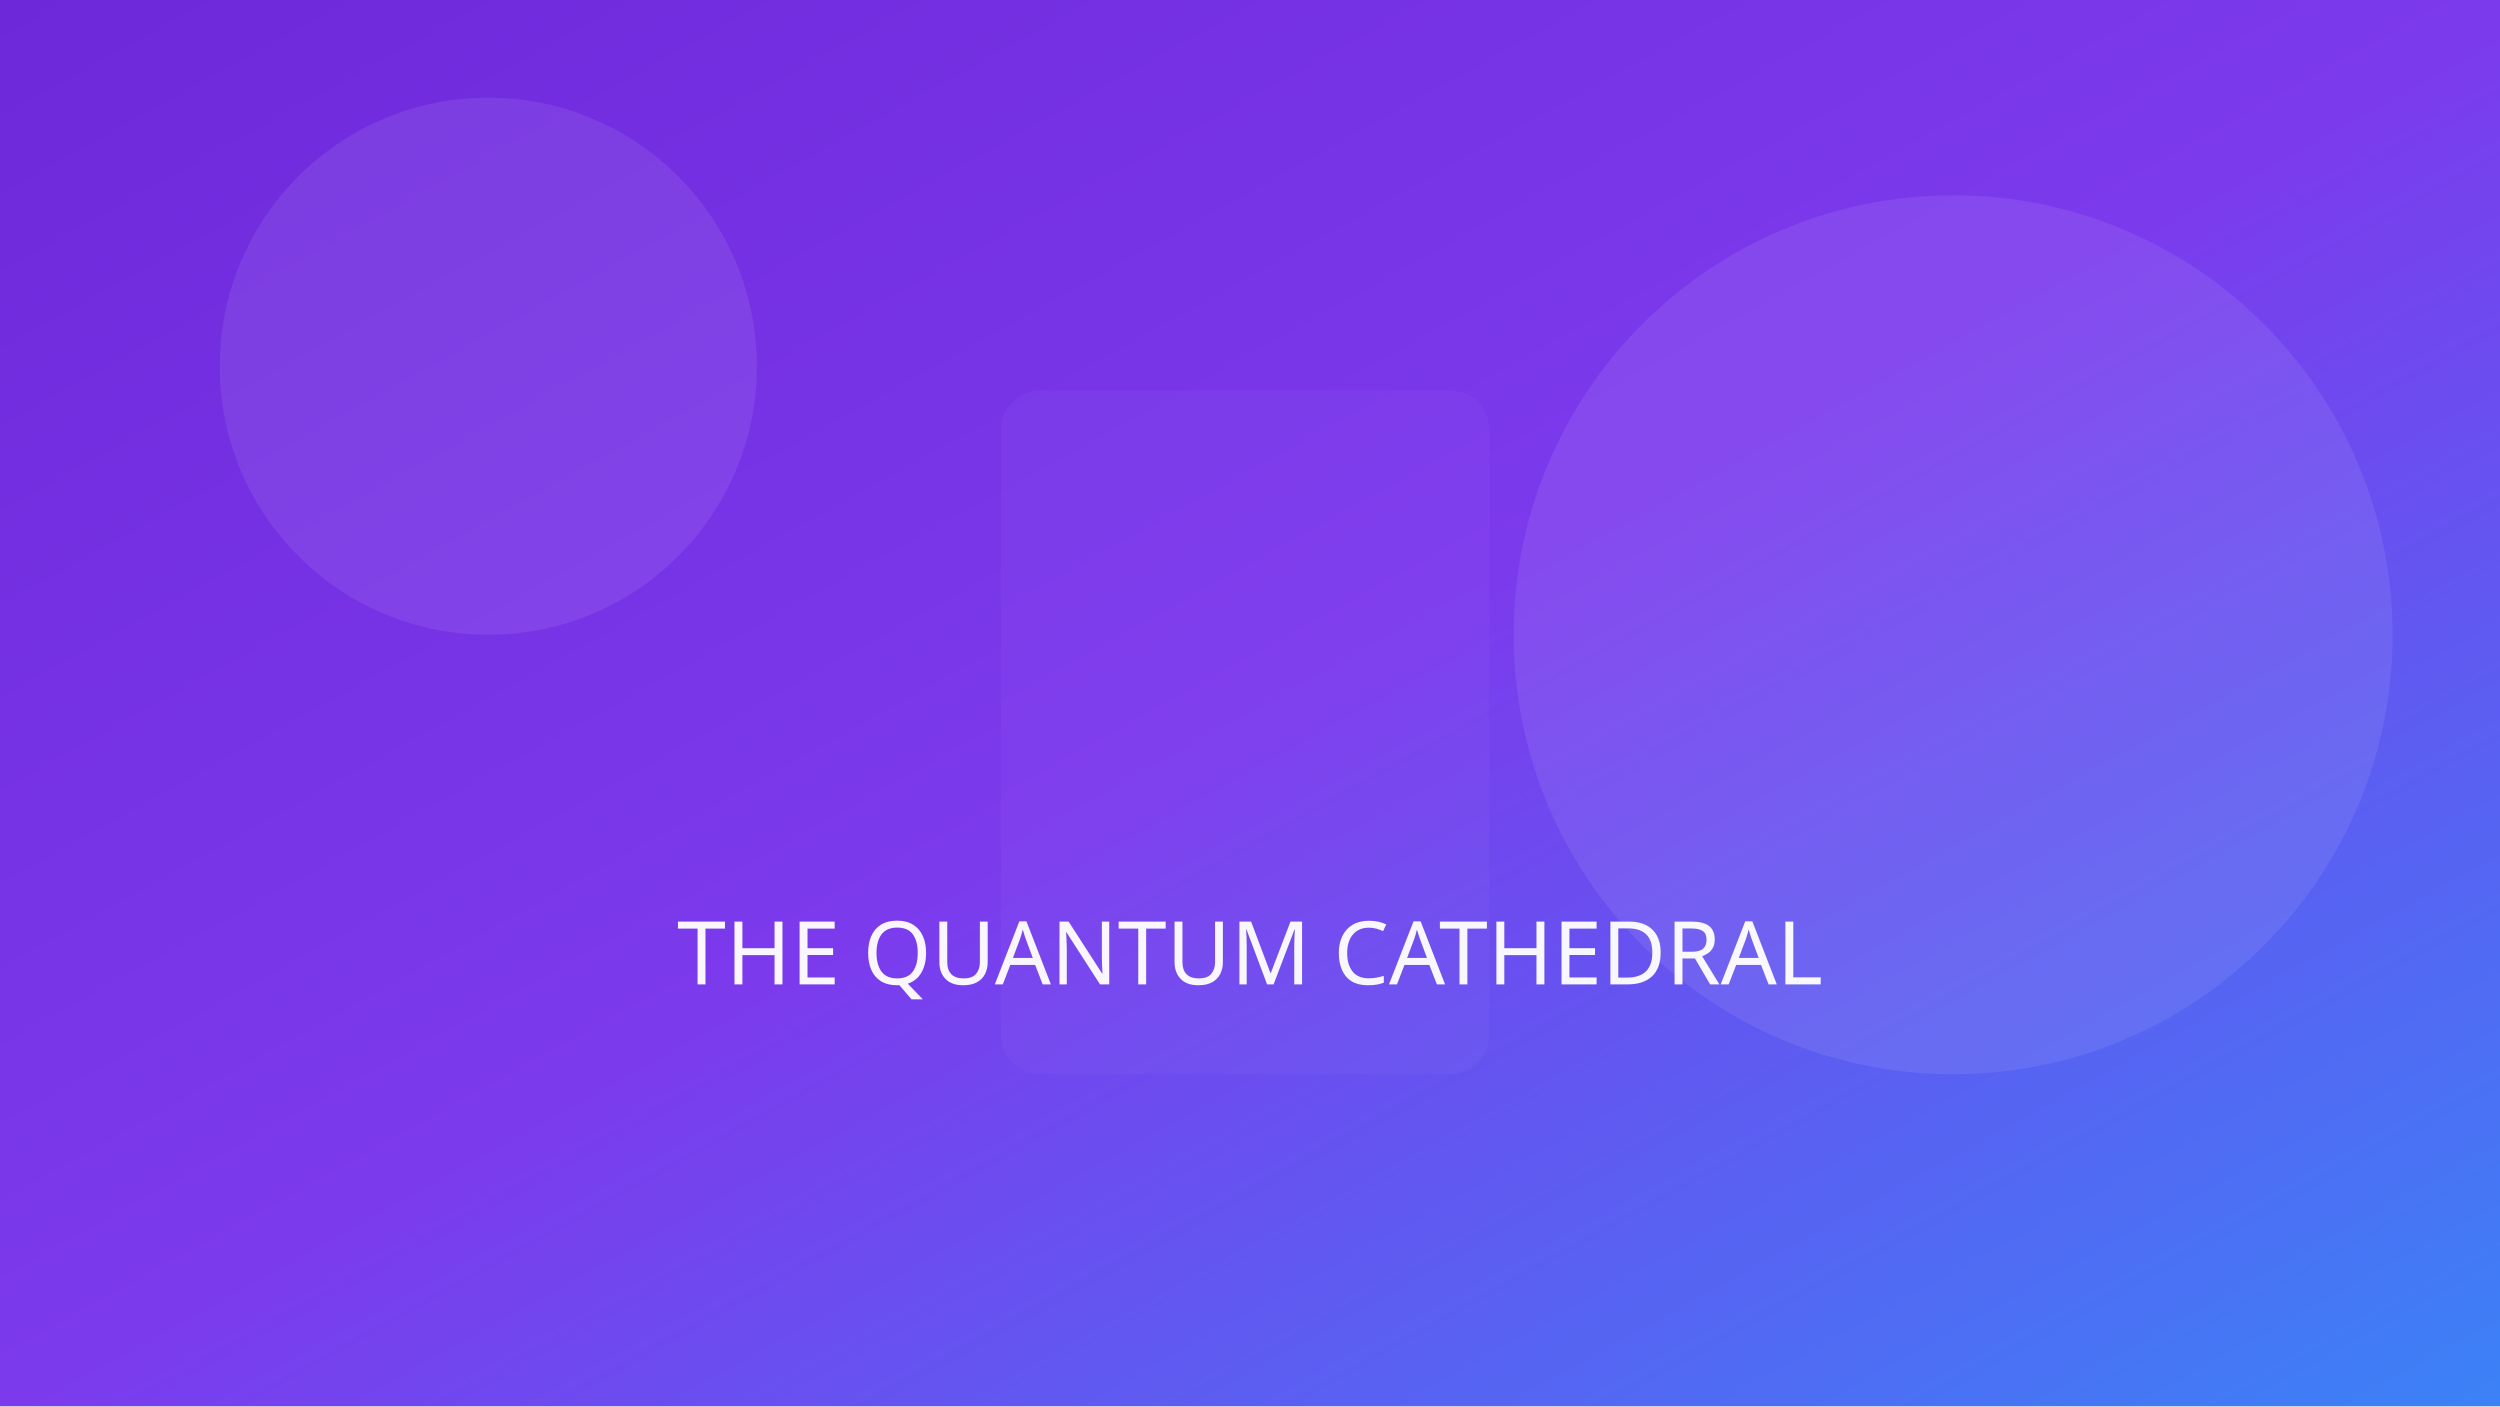
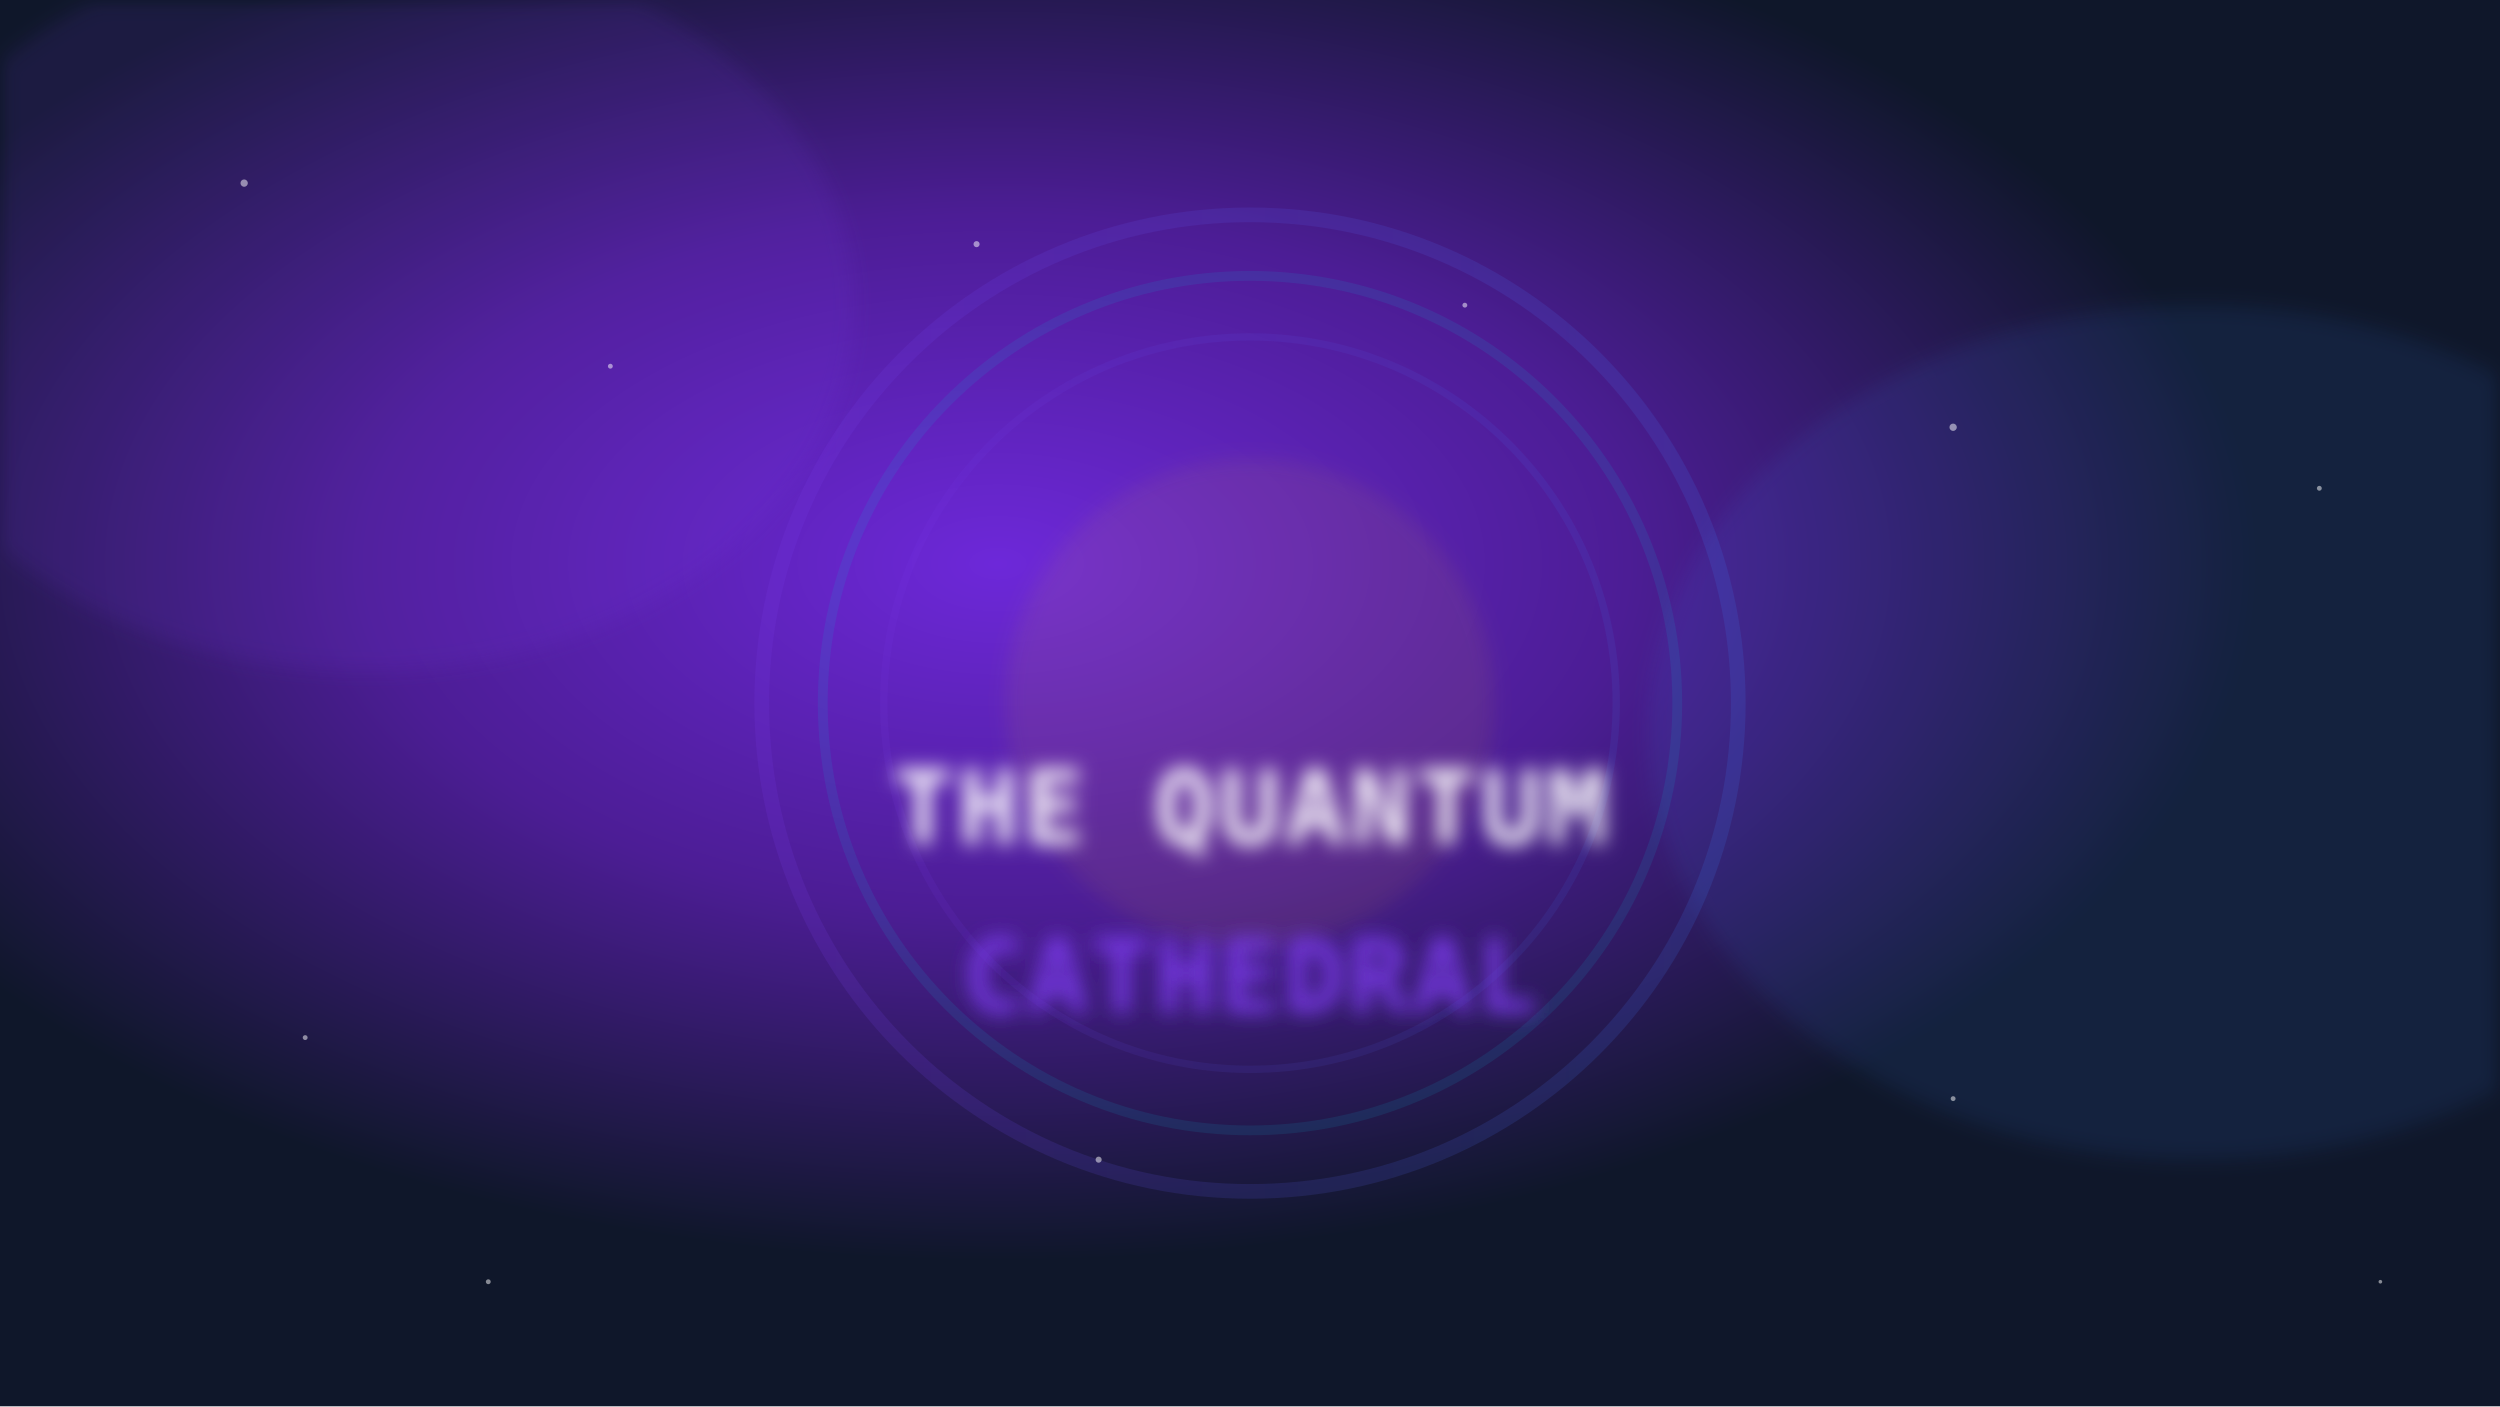
<svg xmlns="http://www.w3.org/2000/svg" width="2048" height="1152" viewBox="0 0 2048 1152">
  <defs>
-     <linearGradient id="g" x1="0" x2="1" y1="0" y2="1">
+     <radialGradient id="epic-grad" cx="40%" cy="40%">
      <stop offset="0%" stop-color="#6d28d9" />
-       <stop offset="50%" stop-color="#7c3aed" />
+       <stop offset="50%" stop-color="#4c1d95" />
+       <stop offset="100%" stop-color="#0f172a" />
+     </radialGradient>
+     <linearGradient id="neon-beam" x1="0" x2="1">
+       <stop offset="0%" stop-color="#7c3aed" />
      <stop offset="100%" stop-color="#3b82f6" />
    </linearGradient>
+     <filter id="glow-fx">
+       <feGaussianBlur stdDeviation="8" />
+     </filter>
  </defs>
-   <rect width="100%" height="100%" fill="url(#g)" />
-   <g fill="rgba(255,255,255,0.08)">
-     <circle cx="400" cy="300" r="220" />
-     <circle cx="1600" cy="520" r="360" />
-     <rect x="820" y="320" width="400" height="560" rx="32" fill="rgba(255,255,255,0.03)" />
+   <rect width="100%" height="100%" fill="url(#epic-grad)" />
+   <ellipse cx="300" cy="250" rx="400" ry="300" fill="#7c3aed" opacity="0.12" filter="url(#glow-fx)" />
+   <ellipse cx="1800" cy="600" rx="450" ry="350" fill="#3b82f6" opacity="0.1" filter="url(#glow-fx)" />
+   <circle cx="1024" cy="576" r="400" fill="none" stroke="url(#neon-beam)" stroke-width="12" opacity="0.15" />
+   <circle cx="1024" cy="576" r="350" fill="none" stroke="#06b6d4" stroke-width="8" opacity="0.12" />
+   <circle cx="1024" cy="576" r="300" fill="none" stroke="url(#neon-beam)" stroke-width="6" opacity="0.1" />
+   <circle cx="1024" cy="576" r="200" fill="#fbbf24" opacity="0.08" filter="url(#glow-fx)" />
+   <g fill="#fff" opacity="0.5">
+     <circle cx="200" cy="150" r="3" />
+     <circle cx="500" cy="300" r="2" />
+     <circle cx="800" cy="200" r="2.5" />
+     <circle cx="1200" cy="250" r="2" />
+     <circle cx="1600" cy="350" r="3" />
+     <circle cx="1900" cy="400" r="2" />
+     <circle cx="250" cy="850" r="2" />
+     <circle cx="900" cy="950" r="2.5" />
+     <circle cx="1600" cy="900" r="2" />
+     <circle cx="1950" cy="1050" r="1.5" />
+     <circle cx="400" cy="1050" r="2" />
  </g>
-   <text x="50%" y="70%" font-family="Orbitron, sans-serif" font-size="72" fill="#fff" text-anchor="middle" opacity="0.95">THE QUANTUM CATHEDRAL</text>
+   <g filter="url(#glow-fx)">
+     <text x="50%" y="60%" font-family="Orbitron, monospace" font-size="84" font-weight="900" fill="#fff" text-anchor="middle" opacity="0.95" letter-spacing="3">THE QUANTUM</text>
+     <text x="50%" y="72%" font-family="Orbitron, monospace" font-size="84" font-weight="900" fill="#7c3aed" text-anchor="middle" opacity="0.9" letter-spacing="2">CATHEDRAL</text>
+   </g>
</svg>
